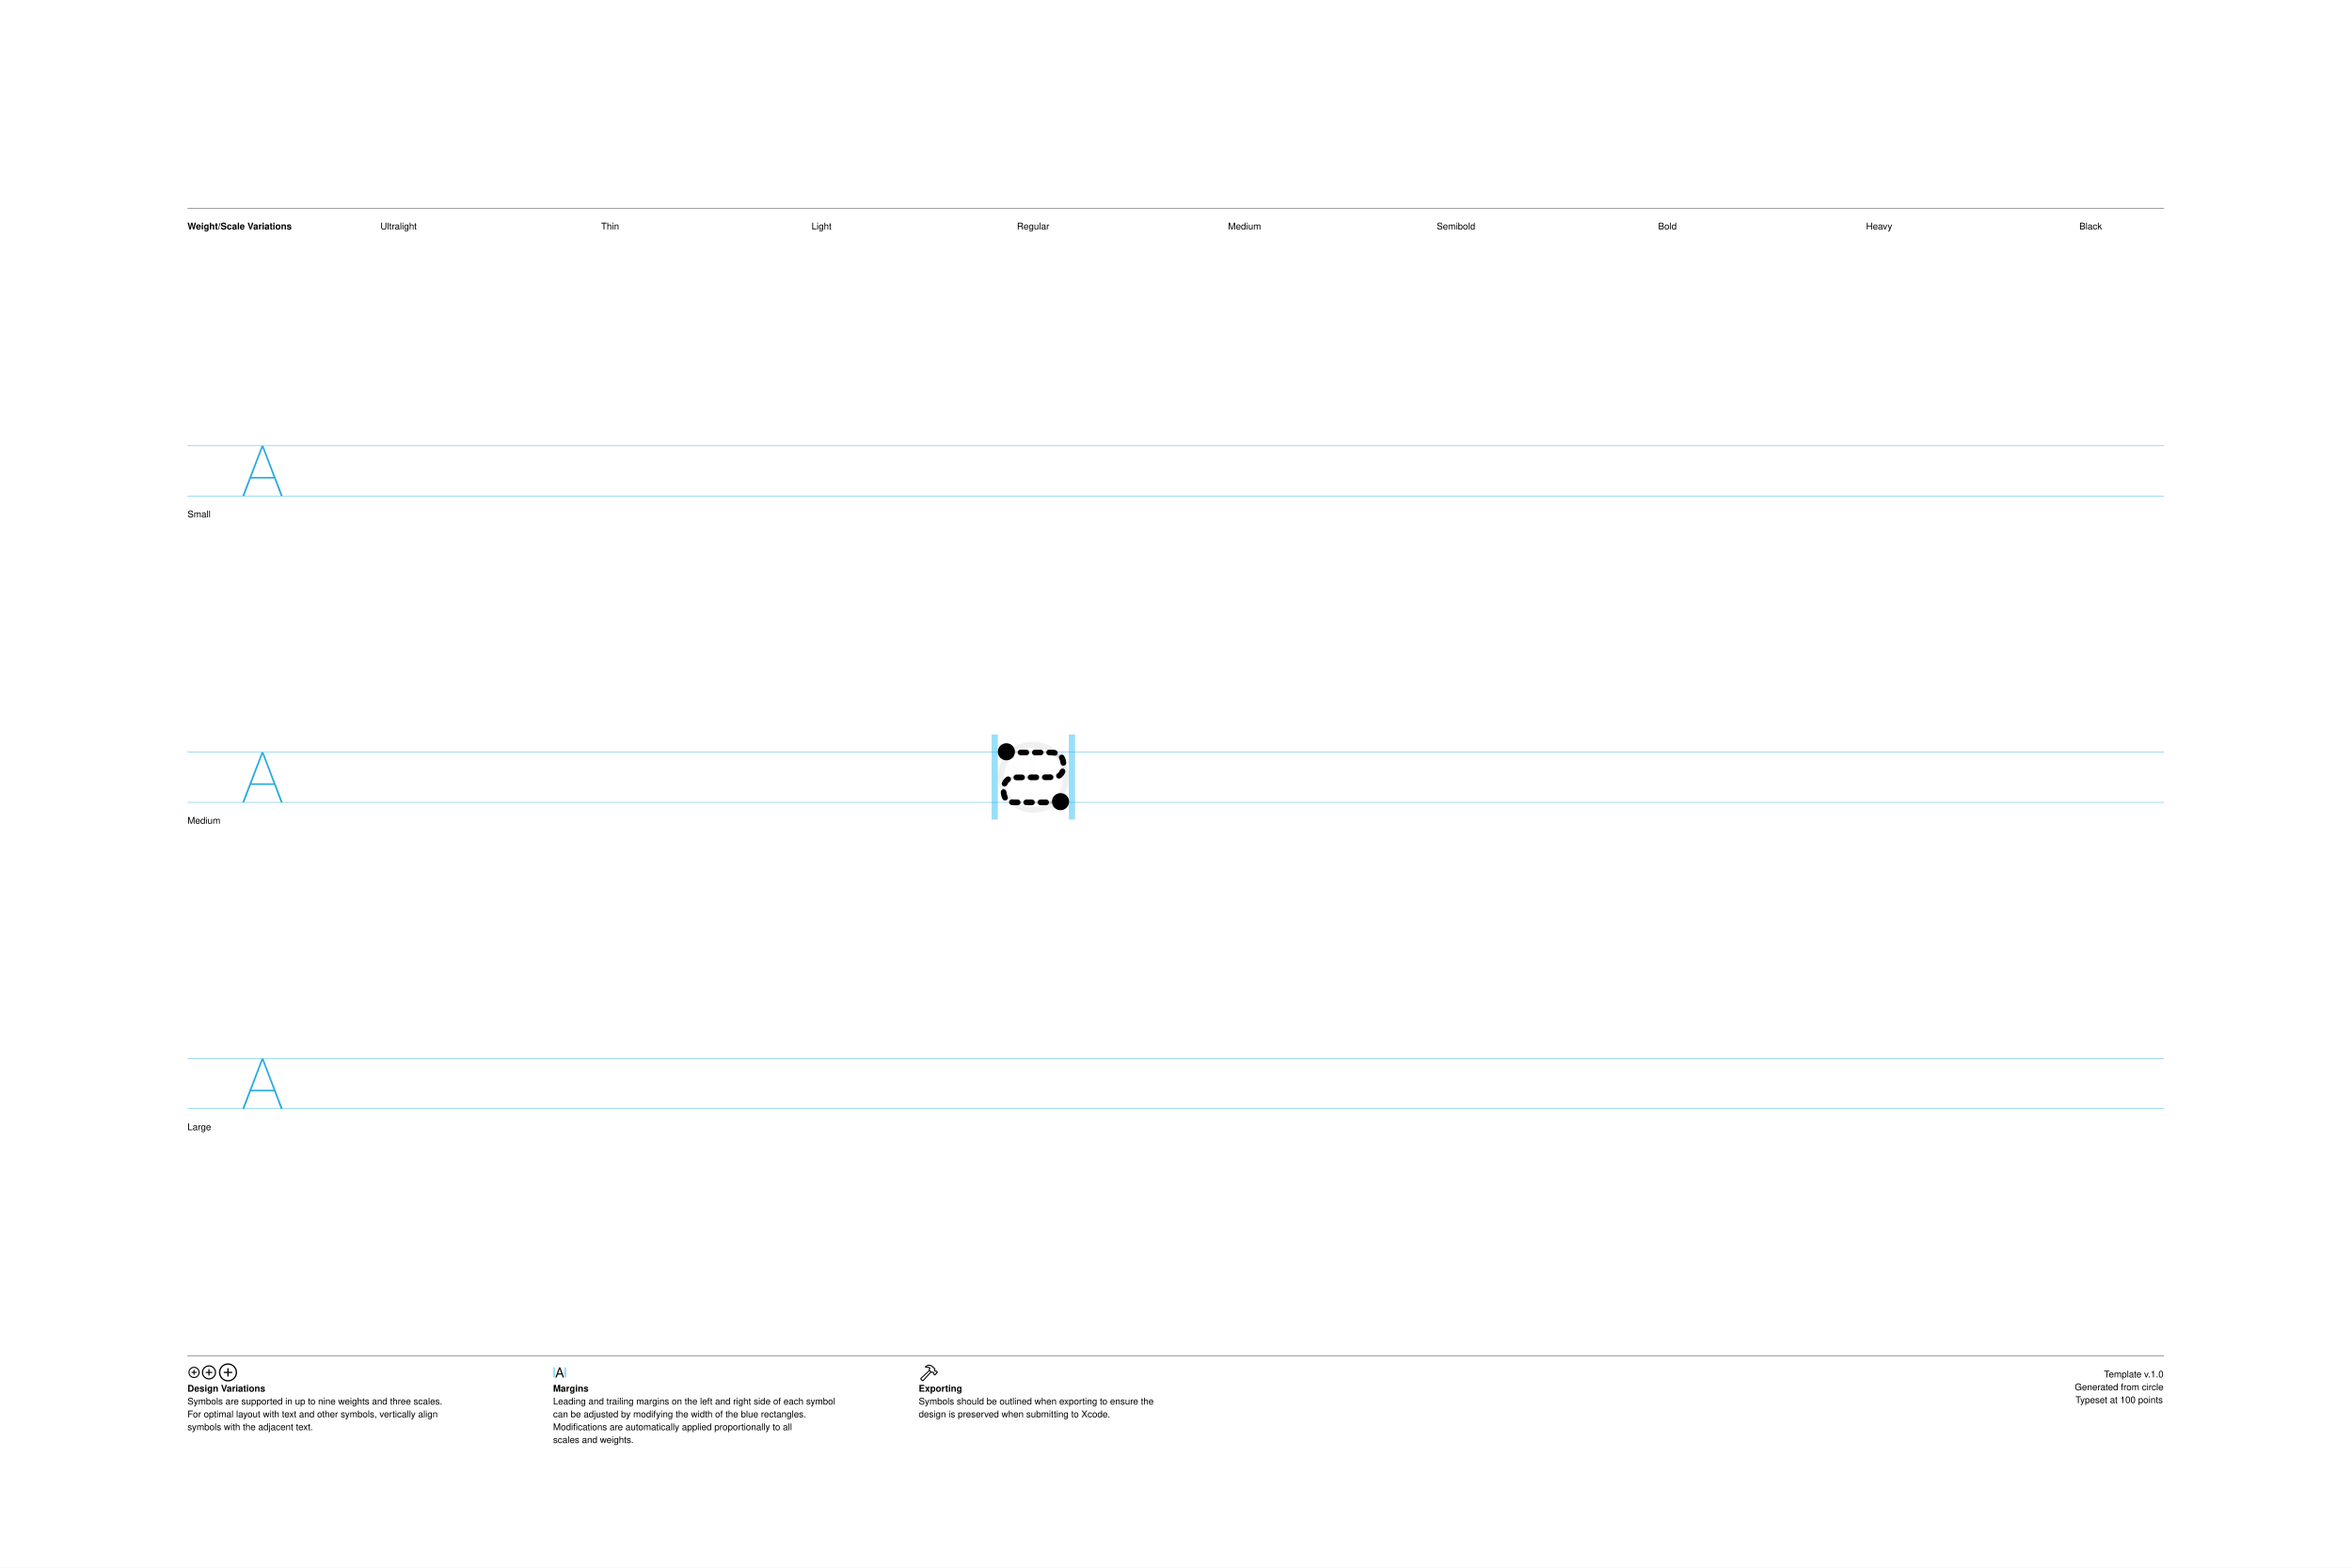
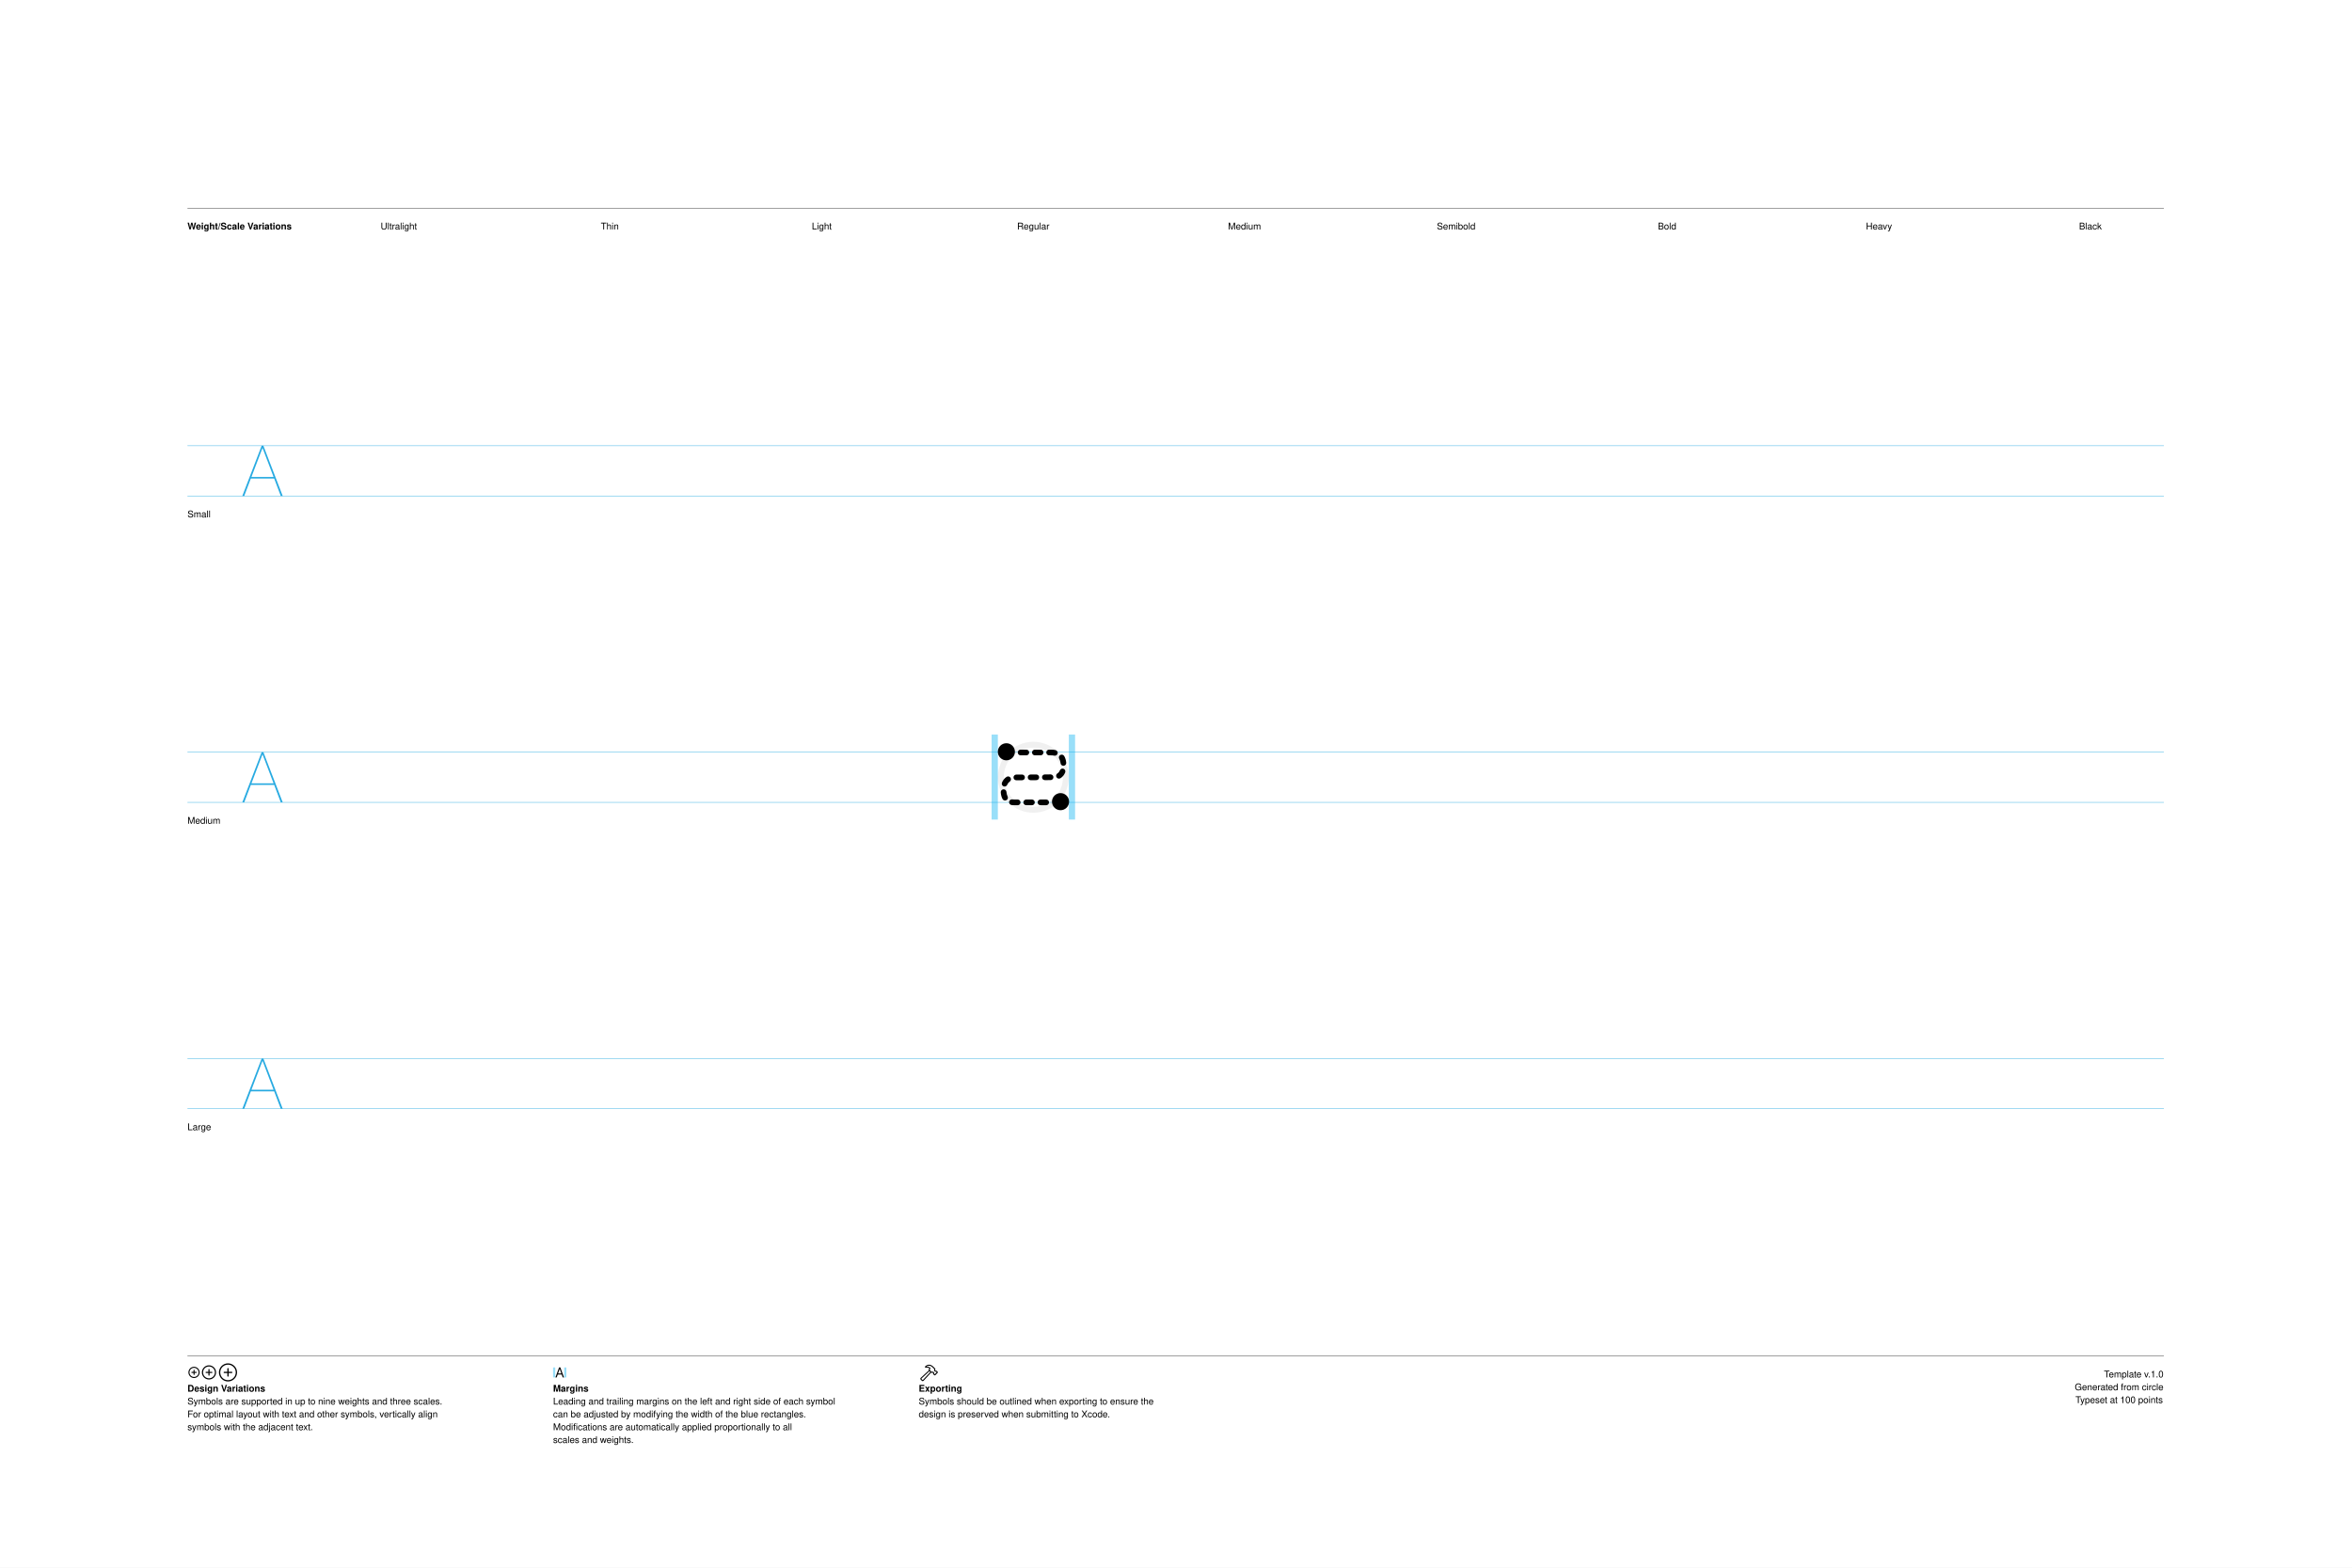
- <svg xmlns="http://www.w3.org/2000/svg" width="3300px" height="2200px" viewBox="0 0 3300 2200" version="1.1">
-   <g id="Page-1" stroke="none" stroke-width="1" fill="none" fill-rule="evenodd">
+ <svg xmlns="http://www.w3.org/2000/svg" width="3300" height="2200" viewBox="0 0 3300 2200">
+   <g id="Page-1">
    <g id="circuit">
      <g id="Notes">
-         <rect id="artboard" fill="#FFFFFF" fill-rule="nonzero" x="0" y="0" width="3300" height="2200" />
-         <line x1="263" y1="292" x2="3036" y2="292" id="Path" stroke="#000000" stroke-width="0.5" />
-         <text id="Weight/Scale-Variations" fill="#000000" font-family="Helvetica-Bold, Helvetica" font-size="13" font-weight="bold">
-           <tspan x="263" y="322">Weight/Scale Variations</tspan>
-         </text>
-         <text id="Ultralight" fill="#000000" font-family="Helvetica" font-size="13" font-weight="normal">
-           <tspan x="533.711" y="322">Ultralight</tspan>
-         </text>
-         <text id="Thin" fill="#000000" font-family="Helvetica" font-size="13" font-weight="normal">
-           <tspan x="843.422" y="322">Thin</tspan>
-         </text>
-         <text id="Light" fill="#000000" font-family="Helvetica" font-size="13" font-weight="normal">
-           <tspan x="1138.63" y="322">Light</tspan>
-         </text>
-         <text id="Regular" fill="#000000" font-family="Helvetica" font-size="13" font-weight="normal">
-           <tspan x="1426.84" y="322">Regular</tspan>
-         </text>
-         <text id="Medium" fill="#000000" font-family="Helvetica" font-size="13" font-weight="normal">
-           <tspan x="1723.06" y="322">Medium</tspan>
-         </text>
-         <text id="Semibold" fill="#000000" font-family="Helvetica" font-size="13" font-weight="normal">
-           <tspan x="2015.77" y="322">Semibold</tspan>
-         </text>
-         <text id="Bold" fill="#000000" font-family="Helvetica" font-size="13" font-weight="normal">
-           <tspan x="2326.48" y="322">Bold</tspan>
-         </text>
-         <text id="Heavy" fill="#000000" font-family="Helvetica" font-size="13" font-weight="normal">
-           <tspan x="2618.19" y="322">Heavy</tspan>
-         </text>
-         <text id="Black" fill="#000000" font-family="Helvetica" font-size="13" font-weight="normal">
-           <tspan x="2917.4" y="322">Black</tspan>
-         </text>
-         <line x1="263" y1="1903" x2="3036" y2="1903" id="Path" stroke="#000000" stroke-width="0.5" />
-         <g id="Group" transform="translate(264, 1918)" fill="#000000" fill-rule="nonzero">
-           <path d="M8.248,15.83 C12.555,15.83 16.139,12.256 16.139,7.949 C16.139,3.643 12.545,0.068 8.238,0.068 C3.941,0.068 0.367,3.643 0.367,7.949 C0.367,12.256 3.951,15.83 8.248,15.83 Z M8.248,14.346 C4.703,14.346 1.871,11.504 1.871,7.949 C1.871,4.394 4.693,1.553 8.238,1.553 C11.793,1.553 14.635,4.394 14.645,7.949 C14.654,11.504 11.803,14.346 8.248,14.346 Z M8.229,11.572 C8.697,11.572 8.971,11.26 8.971,10.742 L8.971,8.682 L11.197,8.682 C11.695,8.682 12.037,8.428 12.037,7.959 C12.037,7.48 11.715,7.217 11.197,7.217 L8.971,7.217 L8.971,4.99 C8.971,4.473 8.697,4.15 8.229,4.15 C7.76,4.15 7.506,4.492 7.506,4.99 L7.506,7.217 L5.299,7.217 C4.781,7.217 4.449,7.48 4.449,7.959 C4.449,8.428 4.801,8.682 5.299,8.682 L7.506,8.682 L7.506,10.742 C7.506,11.24 7.76,11.572 8.229,11.572 Z" id="Shape" />
+         <path id="artboard" fill="#ffffff" stroke="none" d="M 0 0 L 3300 0 L 3300 2200 L 0 2200 Z" />
+         <path id="Path" fill="none" stroke="#000000" stroke-width="0.5" d="M 263 292 L 3036 292" />
+         <text id="WeightScale-Variations" xml:space="preserve" x="263" y="322" font-family="Helvetica" font-size="13" font-weight="700" fill="#000000">Weight/Scale Variations</text>
+         <text id="Ultralight" xml:space="preserve" x="534" y="322" font-family="Helvetica" font-size="13" fill="#000000">Ultralight</text>
+         <text id="Thin" xml:space="preserve" x="843" y="322" font-family="Helvetica" font-size="13" fill="#000000">Thin</text>
+         <text id="Light" xml:space="preserve" x="1139" y="322" font-family="Helvetica" font-size="13" fill="#000000">Light</text>
+         <text id="Regular" xml:space="preserve" x="1427" y="322" font-family="Helvetica" font-size="13" fill="#000000">Regular</text>
+         <text id="Medium" xml:space="preserve" x="1723" y="322" font-family="Helvetica" font-size="13" fill="#000000">Medium</text>
+         <text id="Semibold" xml:space="preserve" x="2016" y="322" font-family="Helvetica" font-size="13" fill="#000000">Semibold</text>
+         <text id="Bold" xml:space="preserve" x="2326" y="322" font-family="Helvetica" font-size="13" fill="#000000">Bold</text>
+         <text id="Heavy" xml:space="preserve" x="2618" y="322" font-family="Helvetica" font-size="13" fill="#000000">Heavy</text>
+         <text id="Black" xml:space="preserve" x="2917" y="322" font-family="Helvetica" font-size="13" fill="#000000">Black</text>
+         <path id="path1" fill="none" stroke="#000000" stroke-width="0.5" d="M 263 1903 L 3036 1903" />
+         <g id="Group">
+           <path id="Shape" fill="#000000" stroke="none" d="M 272.248 1933.83 C 276.555 1933.83 280.139 1930.256 280.139 1925.949 C 280.139 1921.643 276.545 1918.068 272.238 1918.068 C 267.941 1918.068 264.367 1921.643 264.367 1925.949 C 264.367 1930.256 267.951 1933.83 272.248 1933.83 Z M 272.248 1932.346 C 268.703 1932.346 265.871 1929.504 265.871 1925.949 C 265.871 1922.395 268.693 1919.553 272.238 1919.553 C 275.793 1919.553 278.635 1922.395 278.645 1925.949 C 278.654 1929.504 275.803 1932.346 272.248 1932.346 Z M 272.229 1929.572 C 272.697 1929.572 272.971 1929.26 272.971 1928.742 L 272.971 1926.682 L 275.197 1926.682 C 275.695 1926.682 276.037 1926.428 276.037 1925.959 C 276.037 1925.48 275.715 1925.217 275.197 1925.217 L 272.971 1925.217 L 272.971 1922.99 C 272.971 1922.473 272.697 1922.15 272.229 1922.15 C 271.76 1922.15 271.506 1922.492 271.506 1922.99 L 271.506 1925.217 L 269.299 1925.217 C 268.781 1925.217 268.449 1925.48 268.449 1925.959 C 268.449 1926.428 268.801 1926.682 269.299 1926.682 L 271.506 1926.682 L 271.506 1928.742 C 271.506 1929.24 271.76 1929.572 272.229 1929.572 Z" />
        </g>
-         <g id="Group" transform="translate(282.506, 1915)" fill="#000000" fill-rule="nonzero">
-           <path d="M10.709,20.91 C16.158,20.91 20.67,16.398 20.67,10.949 C20.67,5.51 16.148,0.988 10.699,0.988 C5.26,0.988 0.748,5.51 0.748,10.949 C0.748,16.398 5.27,20.91 10.709,20.91 Z M10.709,19.25 C6.1,19.25 2.418,15.559 2.418,10.949 C2.418,6.35 6.09,2.648 10.699,2.648 C15.309,2.648 19,6.35 19.01,10.949 C19.02,15.559 15.318,19.25 10.709,19.25 Z M10.69,15.588 C11.207,15.588 11.52,15.227 11.52,14.66 L11.52,11.77 L14.576,11.77 C15.123,11.77 15.504,11.486 15.504,10.969 C15.504,10.441 15.143,10.139 14.576,10.139 L11.52,10.139 L11.52,7.072 C11.52,6.496 11.207,6.144 10.69,6.144 C10.172,6.144 9.879,6.516 9.879,7.072 L9.879,10.139 L6.832,10.139 C6.266,10.139 5.895,10.441 5.895,10.969 C5.895,11.486 6.285,11.77 6.832,11.77 L9.879,11.77 L9.879,14.66 C9.879,15.207 10.172,15.588 10.69,15.588 Z" id="Shape" />
+         <g id="g1">
+           <path id="path2" fill="#000000" stroke="none" d="M 293.215 1935.91 C 298.664 1935.91 303.176 1931.398 303.176 1925.949 C 303.176 1920.51 298.654 1915.988 293.205 1915.988 C 287.766 1915.988 283.254 1920.51 283.254 1925.949 C 283.254 1931.398 287.776 1935.91 293.215 1935.91 Z M 293.215 1934.25 C 288.606 1934.25 284.924 1930.559 284.924 1925.949 C 284.924 1921.35 288.596 1917.648 293.205 1917.648 C 297.815 1917.648 301.506 1921.35 301.516 1925.949 C 301.526 1930.559 297.824 1934.25 293.215 1934.25 Z M 293.195 1930.588 C 293.713 1930.588 294.026 1930.227 294.026 1929.66 L 294.026 1926.77 L 297.082 1926.77 C 297.629 1926.77 298.01 1926.486 298.01 1925.969 C 298.01 1925.441 297.649 1925.139 297.082 1925.139 L 294.026 1925.139 L 294.026 1922.072 C 294.026 1921.496 293.713 1921.145 293.195 1921.145 C 292.678 1921.145 292.385 1921.516 292.385 1922.072 L 292.385 1925.139 L 289.338 1925.139 C 288.772 1925.139 288.401 1925.441 288.401 1925.969 C 288.401 1926.486 288.791 1926.77 289.338 1926.77 L 292.385 1926.77 L 292.385 1929.66 C 292.385 1930.207 292.678 1930.588 293.195 1930.588 Z" />
        </g>
-         <g id="Group" transform="translate(306.924, 1913)" fill="#000000" fill-rule="nonzero">
-           <path d="M12.971,25.674 C19.934,25.674 25.695,19.922 25.695,12.959 C25.695,5.996 19.924,0.244 12.961,0.244 C6.008,0.244 0.256,5.996 0.256,12.959 C0.256,19.922 6.018,25.674 12.971,25.674 Z M12.971,23.857 C6.936,23.857 2.082,18.994 2.082,12.959 C2.082,6.924 6.926,2.061 12.961,2.061 C19.006,2.061 23.859,6.924 23.869,12.959 C23.879,18.994 19.016,23.857 12.971,23.857 Z M12.951,18.936 C13.518,18.936 13.869,18.545 13.869,17.939 L13.869,13.867 L18.107,13.867 C18.693,13.867 19.113,13.535 19.113,12.979 C19.113,12.402 18.723,12.061 18.107,12.061 L13.869,12.061 L13.869,7.812 C13.869,7.197 13.518,6.807 12.951,6.807 C12.385,6.807 12.062,7.217 12.062,7.812 L12.062,12.061 L7.834,12.061 C7.219,12.061 6.809,12.402 6.809,12.979 C6.809,13.535 7.238,13.867 7.834,13.867 L12.062,13.867 L12.062,17.939 C12.062,18.525 12.385,18.936 12.951,18.936 Z" id="Shape" />
+         <g id="g2">
+           <path id="path3" fill="#000000" stroke="none" d="M 319.895 1938.674 C 326.858 1938.674 332.619 1932.922 332.619 1925.959 C 332.619 1918.996 326.848 1913.244 319.885 1913.244 C 312.932 1913.244 307.18 1918.996 307.18 1925.959 C 307.18 1932.922 312.942 1938.674 319.895 1938.674 Z M 319.895 1936.857 C 313.86 1936.857 309.006 1931.994 309.006 1925.959 C 309.006 1919.924 313.85 1915.061 319.885 1915.061 C 325.93 1915.061 330.783 1919.924 330.793 1925.959 C 330.803 1931.994 325.94 1936.857 319.895 1936.857 Z M 319.875 1931.936 C 320.442 1931.936 320.793 1931.545 320.793 1930.939 L 320.793 1926.867 L 325.031 1926.867 C 325.617 1926.867 326.037 1926.535 326.037 1925.979 C 326.037 1925.402 325.647 1925.061 325.031 1925.061 L 320.793 1925.061 L 320.793 1920.812 C 320.793 1920.197 320.442 1919.807 319.875 1919.807 C 319.309 1919.807 318.987 1920.217 318.987 1920.812 L 318.987 1925.061 L 314.758 1925.061 C 314.143 1925.061 313.733 1925.402 313.733 1925.979 C 313.733 1926.535 314.162 1926.867 314.758 1926.867 L 318.987 1926.867 L 318.987 1930.939 C 318.987 1931.525 319.309 1931.936 319.875 1931.936 Z" />
        </g>
-         <text id="Design-Variations" fill="#000000" font-family="Helvetica-Bold, Helvetica" font-size="13" font-weight="bold">
-           <tspan x="263" y="1953">Design Variations</tspan>
-         </text>
-         <text id="Symbols-are-supported-in-up-to-nine-weights-and-three-scales." fill="#000000" font-family="Helvetica" font-size="13" font-weight="normal">
-           <tspan x="263" y="1971">Symbols are supported in up to nine weights and three scales.</tspan>
-         </text>
-         <text id="For-optimal-layout-with-text-and-other-symbols,-vertically-align" fill="#000000" font-family="Helvetica" font-size="13" font-weight="normal">
-           <tspan x="263" y="1989">For optimal layout with text and other symbols, vertically align</tspan>
-         </text>
-         <text id="symbols-with-the-adjacent-text." fill="#000000" font-family="Helvetica" font-size="13" font-weight="normal">
-           <tspan x="263" y="2007">symbols with the adjacent text.</tspan>
-         </text>
-         <rect id="Rectangle" fill="#00AEEF" fill-rule="nonzero" opacity="0.4" x="776" y="1919" width="3" height="14" />
-         <g id="Group" transform="translate(779, 1918)" fill="#000000" fill-rule="nonzero">
-           <path d="M10.527,15 L12.373,15 L7.178,0.908 L5.439,0.908 L0.244,15 L2.09,15 L3.506,10.967 L9.111,10.967 L10.527,15 Z M6.279,3.047 L6.338,3.047 L8.594,9.473 L4.023,9.473 L6.279,3.047 Z" id="Shape" />
+         <text id="Design-Variations" xml:space="preserve" x="263" y="1953" font-family="Helvetica" font-size="13" font-weight="700" fill="#000000">Design Variations</text>
+         <text id="Symbols-are-supported-in" xml:space="preserve" x="263" y="1971" font-family="Helvetica" font-size="13" fill="#000000">Symbols are supported in up to nine weights and three scales.</text>
+         <text id="For-optimal-layout-with" xml:space="preserve" x="263" y="1989" font-family="Helvetica" font-size="13" fill="#000000">For optimal layout with text and other symbols, vertically align</text>
+         <text id="symbols-with-the-adjacent" xml:space="preserve" x="263" y="2007" font-family="Helvetica" font-size="13" fill="#000000">symbols with the adjacent text.</text>
+         <path id="Rectangle" fill="#00aeef" stroke="none" opacity="0.4" d="M 776 1919 L 779 1919 L 779 1933 L 776 1933 Z" />
+         <g id="g3">
+           <path id="path4" fill="#000000" stroke="none" d="M 789.527 1933 L 791.373 1933 L 786.178 1918.908 L 784.439 1918.908 L 779.244 1933 L 781.09 1933 L 782.506 1928.967 L 788.111 1928.967 L 789.527 1933 Z M 785.279 1921.047 L 785.338 1921.047 L 787.594 1927.473 L 783.023 1927.473 L 785.279 1921.047 Z" />
        </g>
-         <rect id="Rectangle" fill="#00AEEF" fill-rule="nonzero" opacity="0.4" x="791.617" y="1919" width="3" height="14" />
-         <text id="Margins" fill="#000000" font-family="Helvetica-Bold, Helvetica" font-size="13" font-weight="bold">
-           <tspan x="776" y="1953">Margins</tspan>
-         </text>
-         <text id="Leading-and-trailing-margins-on-the-left-and-right-side-of-each-symbol" fill="#000000" font-family="Helvetica" font-size="13" font-weight="normal">
-           <tspan x="776" y="1971">Leading and trailing margins on the left and right side of each symbol</tspan>
-         </text>
-         <text id="can-be-adjusted-by-modifying-the-width-of-the-blue-rectangles." fill="#000000" font-family="Helvetica" font-size="13" font-weight="normal">
-           <tspan x="776" y="1989">can be adjusted by modifying the width of the blue rectangles.</tspan>
-         </text>
-         <text id="Modifications-are-automatically-applied-proportionally-to-all" fill="#000000" font-family="Helvetica" font-size="13" font-weight="normal">
-           <tspan x="776" y="2007">Modifications are automatically applied proportionally to all</tspan>
-         </text>
-         <text id="scales-and-weights." fill="#000000" font-family="Helvetica" font-size="13" font-weight="normal">
-           <tspan x="776" y="2025">scales and weights.</tspan>
-         </text>
-         <g id="Group" transform="translate(1291, 1915)" fill="#000000" fill-rule="nonzero">
-           <path d="M0.832,21.115 L2.375,22.658 C3.225,23.488 4.191,23.42 5.061,22.463 L15.275,11.34 C15.705,11.633 16.096,11.623 16.564,11.525 L17.609,11.311 L18.303,12.004 L18.254,12.521 C18.186,13.049 18.352,13.469 18.85,13.967 L19.66,14.777 C20.168,15.285 20.822,15.314 21.301,14.836 L24.553,11.584 C25.031,11.105 25.012,10.451 24.504,9.943 L23.684,9.123 C23.186,8.625 22.775,8.449 22.238,8.527 L21.711,8.586 L21.057,7.922 L21.34,6.779 C21.486,6.213 21.34,5.744 20.715,5.139 L18.303,2.746 C14.758,-0.779 10.227,-0.672 7.111,2.463 C6.691,2.893 6.643,3.478 6.916,3.908 C7.15,4.279 7.629,4.504 8.273,4.338 C9.787,3.957 11.301,4.074 12.785,5.08 L12.16,6.662 C11.926,7.248 11.945,7.727 12.18,8.166 L1.018,18.439 C0.08,19.309 -0.027,20.256 0.832,21.115 Z M8.674,2.853 C11.34,0.861 14.65,1.174 17.053,3.586 L19.68,6.193 C19.914,6.428 19.943,6.613 19.885,6.906 L19.504,8.469 L21.076,10.041 L22.043,9.953 C22.326,9.924 22.414,9.943 22.639,10.168 L23.264,10.793 L20.51,13.537 L19.885,12.922 C19.66,12.697 19.641,12.6 19.67,12.316 L19.758,11.359 L18.195,9.797 L16.574,10.109 C16.291,10.168 16.145,10.168 15.91,9.924 L13.732,7.746 C13.508,7.512 13.479,7.375 13.605,7.053 L14.553,4.777 C12.951,3.244 10.842,2.394 8.801,3.049 C8.713,3.078 8.645,3.059 8.615,3.019 C8.586,2.971 8.586,2.922 8.674,2.853 Z M2.102,20.412 C1.613,19.914 1.789,19.611 2.121,19.309 L13.078,9.191 L14.309,10.422 L4.152,21.35 C3.85,21.682 3.469,21.779 3.068,21.379 L2.102,20.412 Z" id="Shape" />
+         <path id="path5" fill="#00aeef" stroke="none" opacity="0.4" d="M 791.617 1919 L 794.617 1919 L 794.617 1933 L 791.617 1933 Z" />
+         <text id="Margins" xml:space="preserve" x="776" y="1953" font-family="Helvetica" font-size="13" font-weight="700" fill="#000000">Margins</text>
+         <text id="Leading-and-trailing-margins" xml:space="preserve" x="776" y="1971" font-family="Helvetica" font-size="13" fill="#000000">Leading and trailing margins on the left and right side of each symbol</text>
+         <text id="can-be-adjusted-by" xml:space="preserve" x="776" y="1989" font-family="Helvetica" font-size="13" fill="#000000">can be adjusted by modifying the width of the blue rectangles.</text>
+         <text id="Modifications-are-automatically-applied" xml:space="preserve" x="776" y="2007" font-family="Helvetica" font-size="13" fill="#000000">Modifications are automatically applied proportionally to all</text>
+         <text id="scales-and-weights" xml:space="preserve" x="776" y="2025" font-family="Helvetica" font-size="13" fill="#000000">scales and weights.</text>
+         <g id="g4">
+           <path id="path6" fill="#000000" stroke="none" d="M 1291.832 1936.115 L 1293.375 1937.658 C 1294.225 1938.488 1295.191 1938.42 1296.061 1937.463 L 1306.275 1926.34 C 1306.705 1926.633 1307.096 1926.623 1307.564 1926.525 L 1308.609 1926.311 L 1309.303 1927.004 L 1309.254 1927.521 C 1309.186 1928.049 1309.352 1928.469 1309.85 1928.967 L 1310.66 1929.777 C 1311.168 1930.285 1311.822 1930.314 1312.301 1929.836 L 1315.553 1926.584 C 1316.031 1926.105 1316.012 1925.451 1315.504 1924.943 L 1314.684 1924.123 C 1314.186 1923.625 1313.775 1923.449 1313.238 1923.527 L 1312.711 1923.586 L 1312.057 1922.922 L 1312.34 1921.779 C 1312.486 1921.213 1312.34 1920.744 1311.715 1920.139 L 1309.303 1917.746 C 1305.758 1914.221 1301.227 1914.328 1298.111 1917.463 C 1297.691 1917.893 1297.643 1918.479 1297.916 1918.908 C 1298.15 1919.279 1298.629 1919.504 1299.273 1919.338 C 1300.787 1918.957 1302.301 1919.074 1303.785 1920.08 L 1303.16 1921.662 C 1302.926 1922.248 1302.945 1922.727 1303.18 1923.166 L 1292.018 1933.439 C 1291.08 1934.309 1290.973 1935.256 1291.832 1936.115 Z M 1299.674 1917.854 C 1302.34 1915.861 1305.65 1916.174 1308.053 1918.586 L 1310.68 1921.193 C 1310.914 1921.428 1310.943 1921.613 1310.885 1921.906 L 1310.504 1923.469 L 1312.076 1925.041 L 1313.043 1924.953 C 1313.326 1924.924 1313.414 1924.943 1313.639 1925.168 L 1314.264 1925.793 L 1311.51 1928.537 L 1310.885 1927.922 C 1310.66 1927.697 1310.641 1927.6 1310.67 1927.316 L 1310.758 1926.359 L 1309.195 1924.797 L 1307.574 1925.109 C 1307.291 1925.168 1307.145 1925.168 1306.91 1924.924 L 1304.732 1922.746 C 1304.508 1922.512 1304.479 1922.375 1304.605 1922.053 L 1305.553 1919.777 C 1303.951 1918.244 1301.842 1917.395 1299.801 1918.049 C 1299.713 1918.078 1299.645 1918.059 1299.615 1918.02 C 1299.586 1917.971 1299.586 1917.922 1299.674 1917.854 Z M 1293.102 1935.412 C 1292.613 1934.914 1292.789 1934.611 1293.121 1934.309 L 1304.078 1924.191 L 1305.309 1925.422 L 1295.152 1936.35 C 1294.85 1936.682 1294.469 1936.779 1294.068 1936.379 L 1293.102 1935.412 Z" />
        </g>
-         <text id="Exporting" fill="#000000" font-family="Helvetica-Bold, Helvetica" font-size="13" font-weight="bold">
-           <tspan x="1289" y="1953">Exporting</tspan>
-         </text>
-         <text id="Symbols-should-be-outlined-when-exporting-to-ensure-the" fill="#000000" font-family="Helvetica" font-size="13" font-weight="normal">
-           <tspan x="1289" y="1971">Symbols should be outlined when exporting to ensure the</tspan>
-         </text>
-         <text id="design-is-preserved-when-submitting-to-Xcode." fill="#000000" font-family="Helvetica" font-size="13" font-weight="normal">
-           <tspan x="1289" y="1989">design is preserved when submitting to Xcode.</tspan>
-         </text>
-         <text id="template-version" fill="#000000" font-family="Helvetica" font-size="13" font-weight="normal">
-           <tspan x="2952" y="1933">Template v.1.0</tspan>
-         </text>
-         <text id="Generated-from-circle" fill="#000000" font-family="Helvetica" font-size="13" font-weight="normal">
-           <tspan x="2911" y="1951">Generated from circle</tspan>
-         </text>
-         <text id="Typeset-at-100-points" fill="#000000" font-family="Helvetica" font-size="13" font-weight="normal">
-           <tspan x="2912" y="1969">Typeset at 100 points</tspan>
-         </text>
-         <text id="Small" fill="#000000" font-family="Helvetica" font-size="13" font-weight="normal">
-           <tspan x="263" y="726">Small</tspan>
-         </text>
-         <text id="Medium" fill="#000000" font-family="Helvetica" font-size="13" font-weight="normal">
-           <tspan x="263" y="1156">Medium</tspan>
-         </text>
-         <text id="Large" fill="#000000" font-family="Helvetica" font-size="13" font-weight="normal">
-           <tspan x="263" y="1586">Large</tspan>
-         </text>
+         <text id="Exporting" xml:space="preserve" x="1289" y="1953" font-family="Helvetica" font-size="13" font-weight="700" fill="#000000">Exporting</text>
+         <text id="Symbols-should-be-outlined" xml:space="preserve" x="1289" y="1971" font-family="Helvetica" font-size="13" fill="#000000">Symbols should be outlined when exporting to ensure the</text>
+         <text id="design-is-preserved-when" xml:space="preserve" x="1289" y="1989" font-family="Helvetica" font-size="13" fill="#000000">design is preserved when submitting to Xcode.</text>
+         <text id="template-version" xml:space="preserve" x="2952" y="1933" font-family="Helvetica" font-size="13" fill="#000000">Template v.1.0</text>
+         <text id="Generated-from-circle" xml:space="preserve" x="2911" y="1951" font-family="Helvetica" font-size="13" fill="#000000">Generated from circle</text>
+         <text id="Typeset-at-100-points" xml:space="preserve" x="2912" y="1969" font-family="Helvetica" font-size="13" fill="#000000">Typeset at 100 points</text>
+         <text id="Small" xml:space="preserve" x="263" y="726" font-family="Helvetica" font-size="13" fill="#000000">Small</text>
+         <text id="text1" xml:space="preserve" x="263" y="1156" font-family="Helvetica" font-size="13" fill="#000000">Medium</text>
+         <text id="Large" xml:space="preserve" x="263" y="1586" font-family="Helvetica" font-size="13" fill="#000000">Large</text>
      </g>
-       <g id="Guides" transform="translate(263, 625)">
-         <g id="H-reference" transform="translate(76, 0)" fill="#27AAE1" fill-rule="nonzero">
-           <path d="M54.932,71 L57.666,71 L30.566,0.541 L28.076,0.541 L0.977,71 L3.662,71 L12.94,46.537 L45.703,46.537 L54.932,71 Z M29.199,3.91 L29.443,3.91 L44.824,44.291 L13.818,44.291 L29.199,3.91 Z" id="Shape" />
+       <g id="Guides">
+         <g id="H-reference">
+           <path id="path7" fill="#27aae1" stroke="none" d="M 393.932 696 L 396.666 696 L 369.566 625.541 L 367.076 625.541 L 339.977 696 L 342.662 696 L 351.94 671.537 L 384.703 671.537 L 393.932 696 Z M 368.199 628.91 L 368.443 628.91 L 383.824 669.291 L 352.818 669.291 L 368.199 628.91 Z" />
        </g>
-         <line x1="0" y1="71" x2="2773" y2="71" id="Baseline-S" stroke="#27AAE1" stroke-width="0.577" />
-         <line x1="0" y1="0.541" x2="2773" y2="0.541" id="Capline-S" stroke="#27AAE1" stroke-width="0.577" />
-         <g id="H-reference" transform="translate(76, 430)" fill="#27AAE1" fill-rule="nonzero">
-           <path d="M54.932,71 L57.666,71 L30.566,0.541 L28.076,0.541 L0.977,71 L3.662,71 L12.94,46.537 L45.703,46.537 L54.932,71 Z M29.199,3.91 L29.443,3.91 L44.824,44.291 L13.818,44.291 L29.199,3.91 Z" id="Shape" />
+         <path id="Baseline-S" fill="none" stroke="#27aae1" stroke-width="0.577" d="M 263 696 L 3036 696" />
+         <path id="Capline-S" fill="none" stroke="#27aae1" stroke-width="0.577" d="M 263 625.541 L 3036 625.541" />
+         <g id="g5">
+           <path id="path8" fill="#27aae1" stroke="none" d="M 393.932 1126 L 396.666 1126 L 369.566 1055.541 L 367.076 1055.541 L 339.977 1126 L 342.662 1126 L 351.94 1101.537 L 384.703 1101.537 L 393.932 1126 Z M 368.199 1058.91 L 368.443 1058.91 L 383.824 1099.291 L 352.818 1099.291 L 368.199 1058.91 Z" />
        </g>
-         <line x1="0" y1="501" x2="2773" y2="501" id="Baseline-M" stroke="#27AAE1" stroke-width="0.577" />
-         <line x1="0" y1="430.54" x2="2773" y2="430.54" id="Capline-M" stroke="#27AAE1" stroke-width="0.577" />
-         <g id="H-reference" transform="translate(76, 860)" fill="#27AAE1" fill-rule="nonzero">
-           <path d="M54.932,71 L57.666,71 L30.566,0.541 L28.076,0.541 L0.977,71 L3.662,71 L12.94,46.537 L45.703,46.537 L54.932,71 Z M29.199,3.91 L29.443,3.91 L44.824,44.291 L13.818,44.291 L29.199,3.91 Z" id="Shape" />
+         <path id="Baseline-M" fill="none" stroke="#27aae1" stroke-width="0.577" d="M 263 1126 L 3036 1126" />
+         <path id="Capline-M" fill="none" stroke="#27aae1" stroke-width="0.577" d="M 263 1055.54 L 3036 1055.54" />
+         <g id="g6">
+           <path id="path9" fill="#27aae1" stroke="none" d="M 393.932 1556 L 396.666 1556 L 369.566 1485.541 L 367.076 1485.541 L 339.977 1556 L 342.662 1556 L 351.94 1531.537 L 384.703 1531.537 L 393.932 1556 Z M 368.199 1488.91 L 368.443 1488.91 L 383.824 1529.291 L 352.818 1529.291 L 368.199 1488.91 Z" />
        </g>
-         <line x1="0" y1="931" x2="2773" y2="931" id="Baseline-L" stroke="#27AAE1" stroke-width="0.577" />
-         <line x1="0" y1="860.54" x2="2773" y2="860.54" id="Capline-L" stroke="#27AAE1" stroke-width="0.577" />
-         <rect id="left-margin" fill="#00AEEF" fill-rule="nonzero" opacity="0.4" x="1128.3" y="405.79" width="8.74" height="119.336" />
-         <rect id="right-margin" fill="#00AEEF" fill-rule="nonzero" opacity="0.4" x="1236.65" y="405.79" width="8.74" height="119.336" />
+         <path id="Baseline-L" fill="none" stroke="#27aae1" stroke-width="0.577" d="M 263 1556 L 3036 1556" />
+         <path id="Capline-L" fill="none" stroke="#27aae1" stroke-width="0.577" d="M 263 1485.54 L 3036 1485.54" />
+         <path id="left-margin" fill="#00aeef" stroke="none" opacity="0.4" d="M 1391.3 1030.79 L 1400.04 1030.79 L 1400.04 1150.126 L 1391.3 1150.126 Z" />
+         <path id="right-margin" fill="#00aeef" stroke="none" opacity="0.4" d="M 1499.65 1030.79 L 1508.39 1030.79 L 1508.39 1150.126 L 1499.65 1150.126 Z" />
      </g>
-       <path d="M1449.845,1140.551 C1477.091,1140.551 1499.65,1117.992 1499.65,1090.746 C1499.65,1063.549 1477.042,1040.941 1449.796,1040.941 C1422.599,1040.941 1400.04,1063.549 1400.04,1090.746 C1400.04,1117.992 1422.648,1140.551 1449.845,1140.551 Z M1449.845,1132.25 C1426.798,1132.25 1408.39,1113.793 1408.39,1090.746 C1408.39,1067.748 1426.749,1049.242 1449.796,1049.242 C1472.843,1049.242 1491.3,1067.748 1491.349,1090.746 C1491.398,1113.793 1472.892,1132.25 1449.845,1132.25 Z" id="Shape" fill-opacity="0.06" fill="#000000" fill-rule="nonzero" />
-       <g id="Symbols" transform="translate(498, 618)" fill="#000000">
-         <g id="Regular-M" transform="translate(901.3, 425)">
-           <g id="noun_path_2021909" opacity="0.113" transform="translate(6.7, 4)" fill-rule="nonzero">
-             <polygon id="Path" points="2.704 18 9 11.704 15.296 18 18 15.296 11.704 9 18 2.704 15.296 0 9 6.296 2.704 0 0 2.704 6.296 9 0 15.296" />
-             <polygon id="Path" points="70 72.704 76.296 79 70 85.296 72.704 88 79 81.704 85.296 88 88 85.296 81.704 79 88 72.704 85.296 70 79 76.296 72.704 70" />
-             <rect id="Rectangle" x="32" y="7" width="6" height="4" />
-             <rect id="Rectangle" x="33" y="77" width="6" height="4" />
-             <rect id="Rectangle" x="44" y="42" width="6" height="4" />
-             <rect id="Rectangle" x="33" y="42" width="6" height="4" />
-             <rect id="Rectangle" x="22" y="42" width="6" height="4" />
-             <rect id="Rectangle" x="21" y="7" width="6" height="4" />
-             <rect id="Rectangle" x="44" y="77" width="6" height="4" />
-             <rect id="Rectangle" x="21" y="77" width="6" height="4" />
-             <path d="M76,39.862 L77.84,43 C79.756,42.074 81.491,40.886 83,39.464 L80.177,37 C78.956,38.15 77.55,39.113 76,39.862 Z" id="Path" />
-             <rect id="Rectangle" x="55" y="77" width="6" height="4" />
-             <path d="M75,13.263 C76.584,13.959 78.032,14.881 79.307,16 L82,13.379 C80.426,11.996 78.636,10.859 76.68,10 L75,13.263 Z" id="Path" />
-             <rect id="Rectangle" x="55" y="7" width="6" height="4" />
-             <path d="M86.269,35 C87.15,33.252 87.733,31.392 88,29.465 L84.399,29 C84.183,30.556 83.712,32.059 83,33.472 L86.269,35 Z" id="Path" />
-             <path d="M16.508,42 C14.587,42.283 12.735,42.875 11,43.764 L12.548,47 C13.952,46.283 15.448,45.803 17,45.574 L16.508,42 Z" id="Path" />
-             <path d="M2,69.757 C2.89,71.691 4.053,73.456 5.457,75 L8,72.243 C6.863,70.992 5.921,69.564 5.201,68 L2,69.757 Z" id="Path" />
-             <path d="M0,62.146 C0.002,63.103 0.078,64.063 0.221,65 L3.962,64.463 C3.845,63.701 3.784,62.919 3.783,62.143 C3.783,61.286 3.856,60.431 4,59.6 L0.269,59 C0.091,60.029 0,61.086 0,62.146 Z" id="Path" />
-             <rect id="Rectangle" x="55" y="42" width="6" height="4" />
-             <path d="M83,19.923 C83.75,21.511 84.273,23.22 84.552,25 L88,24.282 C87.653,22.079 87.007,19.965 86.079,18 L83,19.923 Z" id="Path" />
-             <path d="M11,78.173 C12.717,79.077 14.554,79.692 16.458,80 L17,76.478 C15.46,76.228 13.976,75.733 12.585,75 L11,78.173 Z" id="Path" />
-             <rect id="Rectangle" x="43" y="7" width="6" height="4" />
-             <path d="M5.51,48 C4.095,49.519 2.914,51.264 2,53.187 L5.159,55 C5.896,53.445 6.853,52.034 8,50.802 L5.51,48 Z" id="Path" />
-             <path d="M65,7 L65,10.867 L68.427,10.867 C69.129,10.869 69.832,10.911 70.516,11 L71,7.164 C70.157,7.056 69.292,7.002 68.429,7 L65,7 Z" id="Path" />
-             <rect id="Rectangle" x="65" y="77" width="6" height="4" />
-             <path d="M68.574,42.237 L66,42.237 L66,46 L68.574,46 C69.724,46 70.877,45.902 72,45.708 L71.351,42 C70.441,42.158 69.507,42.237 68.574,42.237 Z" id="Path" />
-           </g>
-           <path d="M32.7,17 L40.7,17 C42.909,17 44.7,15.209 44.7,13 C44.7,10.791 42.909,9 40.7,9 L32.7,9 C30.491,9 28.7,10.791 28.7,13 C28.7,15.209 30.491,17 32.7,17 Z M52.7,17 L60.7,17 C62.909,17 64.7,15.209 64.7,13 C64.7,10.791 62.909,9 60.7,9 L52.7,9 C50.491,9 48.7,10.791 48.7,13 C48.7,15.209 50.491,17 52.7,17 Z M72.7,17 L74.7,17 C76.667,16.973 78.37,17.119 79.866,17.429 C82.029,17.877 84.146,16.487 84.594,14.324 C85.043,12.161 83.652,10.044 81.489,9.595 C79.396,9.162 77.114,8.966 74.644,9 L72.7,9 C70.491,9 68.7,10.791 68.7,13 C68.7,15.209 70.491,17 72.7,17 Z M86.942,22.039 C87.808,23.501 88.398,25.352 88.685,27.616 L88.738,28.074 C88.971,30.271 90.94,31.863 93.137,31.63 C95.334,31.398 96.926,29.428 96.694,27.231 C96.316,23.672 95.371,20.572 93.824,17.961 C92.698,16.06 90.244,15.433 88.344,16.559 C86.443,17.685 85.815,20.139 86.942,22.039 Z M87.765,38.107 C87.061,39.891 86.046,41.185 84.673,42.094 L84.411,42.26 C82.523,43.407 81.922,45.867 83.068,47.755 C84.215,49.643 86.675,50.245 88.563,49.098 C91.599,47.255 93.832,44.528 95.207,41.044 C96.018,38.989 95.009,36.666 92.954,35.855 C90.964,35.069 88.721,35.991 87.846,37.918 L87.765,38.107 Z M75.022,43.759 C74.908,43.75 74.794,43.746 74.68,43.746 L66.684,43.786 C64.475,43.797 62.693,45.597 62.704,47.806 C62.715,50.015 64.515,51.797 66.724,51.786 L74.72,51.746 L74.7,47.746 L74.378,51.733 C76.584,51.911 78.513,50.27 78.69,48.068 C78.863,45.933 77.325,44.054 75.224,43.78 L75.022,43.759 Z M54.684,43.846 L46.684,43.886 C44.475,43.897 42.693,45.696 42.704,47.905 C42.715,50.114 44.515,51.896 46.724,51.885 L54.724,51.846 C56.933,51.835 58.715,50.035 58.704,47.826 C58.693,45.617 56.893,43.835 54.684,43.846 Z M34.685,43.945 L26.685,43.985 C24.476,43.996 22.694,45.796 22.705,48.005 C22.716,50.214 24.515,51.996 26.725,51.985 L34.724,51.945 C36.934,51.934 38.715,50.134 38.705,47.925 C38.693,45.716 36.894,43.934 34.685,43.945 Z M12.957,47.24 C10.057,49.154 7.899,51.862 6.526,55.263 C5.699,57.311 6.689,59.642 8.737,60.469 C10.786,61.297 13.117,60.307 13.944,58.259 C14.674,56.45 15.71,55.095 17.085,54.108 L17.364,53.916 C19.208,52.699 19.716,50.217 18.499,48.374 C17.281,46.53 14.8,46.022 12.957,47.24 Z M4.813,68.99 C5.097,72.582 5.915,75.691 7.31,78.298 C8.352,80.246 10.776,80.981 12.724,79.939 C14.609,78.93 15.358,76.628 14.459,74.715 L14.364,74.525 C13.529,72.964 12.99,70.916 12.789,68.361 C12.615,66.159 10.689,64.514 8.486,64.688 C6.284,64.862 4.64,66.788 4.813,68.99 Z M19.949,86.745 C21.125,86.913 22.359,86.998 23.65,87 L28.554,87 C30.763,87 32.554,85.209 32.554,83 C32.554,80.791 30.763,79 28.554,79 L23.656,79 C22.738,78.998 21.879,78.94 21.086,78.826 C18.899,78.512 16.872,80.03 16.558,82.217 C16.244,84.404 17.763,86.431 19.949,86.745 Z M40.554,87 L48.554,87 C50.763,87 52.554,85.209 52.554,83 C52.554,80.791 50.763,79 48.554,79 L40.554,79 C38.345,79 36.554,80.791 36.554,83 C36.554,85.209 38.345,87 40.554,87 Z M60.554,87 L68.554,87 C70.763,87 72.554,85.209 72.554,83 C72.554,80.791 70.763,79 68.554,79 L60.554,79 C58.345,79 56.554,80.791 56.554,83 C56.554,85.209 58.345,87 60.554,87 Z" id="Path-3" fill-rule="nonzero" />
-           <circle id="Oval" cx="12.7" cy="12" r="12" />
-           <circle id="Oval" cx="88.7" cy="82" r="12" />
+       <path id="path10" fill="#000000" fill-opacity="0.06" stroke="none" d="M 1449.845 1140.551 C 1477.091 1140.551 1499.65 1117.992 1499.65 1090.746 C 1499.65 1063.549 1477.042 1040.941 1449.796 1040.941 C 1422.599 1040.941 1400.04 1063.549 1400.04 1090.746 C 1400.04 1117.992 1422.648 1140.551 1449.845 1140.551 Z M 1449.845 1132.25 C 1426.798 1132.25 1408.39 1113.793 1408.39 1090.746 C 1408.39 1067.748 1426.749 1049.242 1449.796 1049.242 C 1472.843 1049.242 1491.3 1067.748 1491.349 1090.746 C 1491.398 1113.793 1472.892 1132.25 1449.845 1132.25 Z" />
+       <g id="Symbols">
+         <g id="Regular-M">
+           <path id="Path-3" fill="#000000" stroke="none" d="M 1432 1060 L 1440 1060 C 1442.209 1060 1444 1058.209 1444 1056 C 1444 1053.791 1442.209 1052 1440 1052 L 1432 1052 C 1429.791 1052 1428 1053.791 1428 1056 C 1428 1058.209 1429.791 1060 1432 1060 Z M 1452 1060 L 1460 1060 C 1462.209 1060 1464 1058.209 1464 1056 C 1464 1053.791 1462.209 1052 1460 1052 L 1452 1052 C 1449.791 1052 1448 1053.791 1448 1056 C 1448 1058.209 1449.791 1060 1452 1060 Z M 1472 1060 L 1474 1060 C 1475.967 1059.973 1477.67 1060.119 1479.166 1060.429 C 1481.329 1060.877 1483.446 1059.487 1483.894 1057.324 C 1484.343 1055.161 1482.952 1053.044 1480.789 1052.595 C 1478.696 1052.161 1476.414 1051.966 1473.944 1052 L 1472 1052 C 1469.791 1052 1468 1053.791 1468 1056 C 1468 1058.209 1469.791 1060 1472 1060 Z M 1486.242 1065.039 C 1487.108 1066.501 1487.698 1068.352 1487.985 1070.616 L 1488.038 1071.074 C 1488.271 1073.271 1490.24 1074.863 1492.437 1074.63 C 1494.634 1074.398 1496.226 1072.428 1495.994 1070.231 C 1495.616 1066.672 1494.671 1063.572 1493.124 1060.961 C 1491.998 1059.06 1489.544 1058.433 1487.644 1059.559 C 1485.743 1060.685 1485.115 1063.139 1486.242 1065.039 Z M 1487.065 1081.107 C 1486.361 1082.891 1485.346 1084.185 1483.973 1085.094 L 1483.711 1085.26 C 1481.823 1086.407 1481.222 1088.867 1482.368 1090.755 C 1483.515 1092.643 1485.975 1093.245 1487.863 1092.098 C 1490.899 1090.255 1493.132 1087.528 1494.507 1084.044 C 1495.318 1081.989 1494.309 1079.666 1492.254 1078.855 C 1490.264 1078.069 1488.021 1078.991 1487.146 1080.918 L 1487.065 1081.107 Z M 1474.322 1086.759 C 1474.208 1086.75 1474.094 1086.746 1473.98 1086.746 L 1465.984 1086.786 C 1463.775 1086.797 1461.993 1088.597 1462.004 1090.806 C 1462.015 1093.015 1463.815 1094.797 1466.024 1094.786 L 1474.02 1094.746 L 1474 1090.746 L 1473.678 1094.733 C 1475.884 1094.911 1477.813 1093.27 1477.99 1091.068 C 1478.163 1088.933 1476.625 1087.054 1474.524 1086.78 L 1474.322 1086.759 Z M 1453.984 1086.846 L 1445.984 1086.885 C 1443.775 1086.896 1441.993 1088.696 1442.004 1090.905 C 1442.015 1093.115 1443.815 1094.896 1446.024 1094.885 L 1454.024 1094.846 C 1456.233 1094.835 1458.015 1093.035 1458.004 1090.826 C 1457.993 1088.617 1456.193 1086.835 1453.984 1086.846 Z M 1433.985 1086.945 L 1425.985 1086.985 C 1423.776 1086.996 1421.994 1088.796 1422.005 1091.005 C 1422.016 1093.214 1423.815 1094.996 1426.025 1094.985 L 1434.024 1094.945 C 1436.234 1094.934 1438.016 1093.134 1438.005 1090.925 C 1437.993 1088.716 1436.194 1086.934 1433.985 1086.945 Z M 1412.257 1090.24 C 1409.357 1092.154 1407.199 1094.862 1405.826 1098.263 C 1404.999 1100.311 1405.989 1102.642 1408.037 1103.469 C 1410.086 1104.297 1412.417 1103.307 1413.244 1101.259 C 1413.974 1099.45 1415.01 1098.095 1416.385 1097.108 L 1416.664 1096.916 C 1418.508 1095.699 1419.016 1093.217 1417.799 1091.374 C 1416.581 1089.53 1414.1 1089.022 1412.257 1090.24 Z M 1404.113 1111.99 C 1404.397 1115.582 1405.215 1118.691 1406.61 1121.298 C 1407.652 1123.246 1410.076 1123.981 1412.024 1122.939 C 1413.909 1121.93 1414.658 1119.627 1413.759 1117.715 L 1413.664 1117.525 C 1412.829 1115.964 1412.29 1113.916 1412.089 1111.361 C 1411.915 1109.159 1409.989 1107.514 1407.786 1107.688 C 1405.584 1107.862 1403.94 1109.788 1404.113 1111.99 Z M 1419.249 1129.745 C 1420.425 1129.913 1421.659 1129.998 1422.95 1130 L 1427.854 1130 C 1430.063 1130 1431.854 1128.209 1431.854 1126 C 1431.854 1123.791 1430.063 1122 1427.854 1122 L 1422.956 1122 C 1422.038 1121.998 1421.179 1121.94 1420.386 1121.826 C 1418.199 1121.512 1416.172 1123.03 1415.858 1125.217 C 1415.544 1127.404 1417.063 1129.431 1419.249 1129.745 Z M 1439.854 1130 L 1447.854 1130 C 1450.063 1130 1451.854 1128.209 1451.854 1126 C 1451.854 1123.791 1450.063 1122 1447.854 1122 L 1439.854 1122 C 1437.645 1122 1435.854 1123.791 1435.854 1126 C 1435.854 1128.209 1437.645 1130 1439.854 1130 Z M 1459.854 1130 L 1467.854 1130 C 1470.063 1130 1471.854 1128.209 1471.854 1126 C 1471.854 1123.791 1470.063 1122 1467.854 1122 L 1459.854 1122 C 1457.645 1122 1455.854 1123.791 1455.854 1126 C 1455.854 1128.209 1457.645 1130 1459.854 1130 Z" />
+           <path id="Oval" fill="#000000" fill-rule="evenodd" stroke="none" d="M 1424 1055 C 1424 1061.627 1418.627 1067 1412 1067 C 1405.373 1067 1400 1061.627 1400 1055 C 1400 1048.373 1405.373 1043 1412 1043 C 1418.627 1043 1424 1048.373 1424 1055 Z" />
+           <path id="path11" fill="#000000" fill-rule="evenodd" stroke="none" d="M 1500 1125 C 1500 1131.627 1494.627 1137 1488 1137 C 1481.373 1137 1476 1131.627 1476 1125 C 1476 1118.373 1481.373 1113 1488 1113 C 1494.627 1113 1500 1118.373 1500 1125 Z" />
        </g>
      </g>
    </g>
  </g>
</svg>
